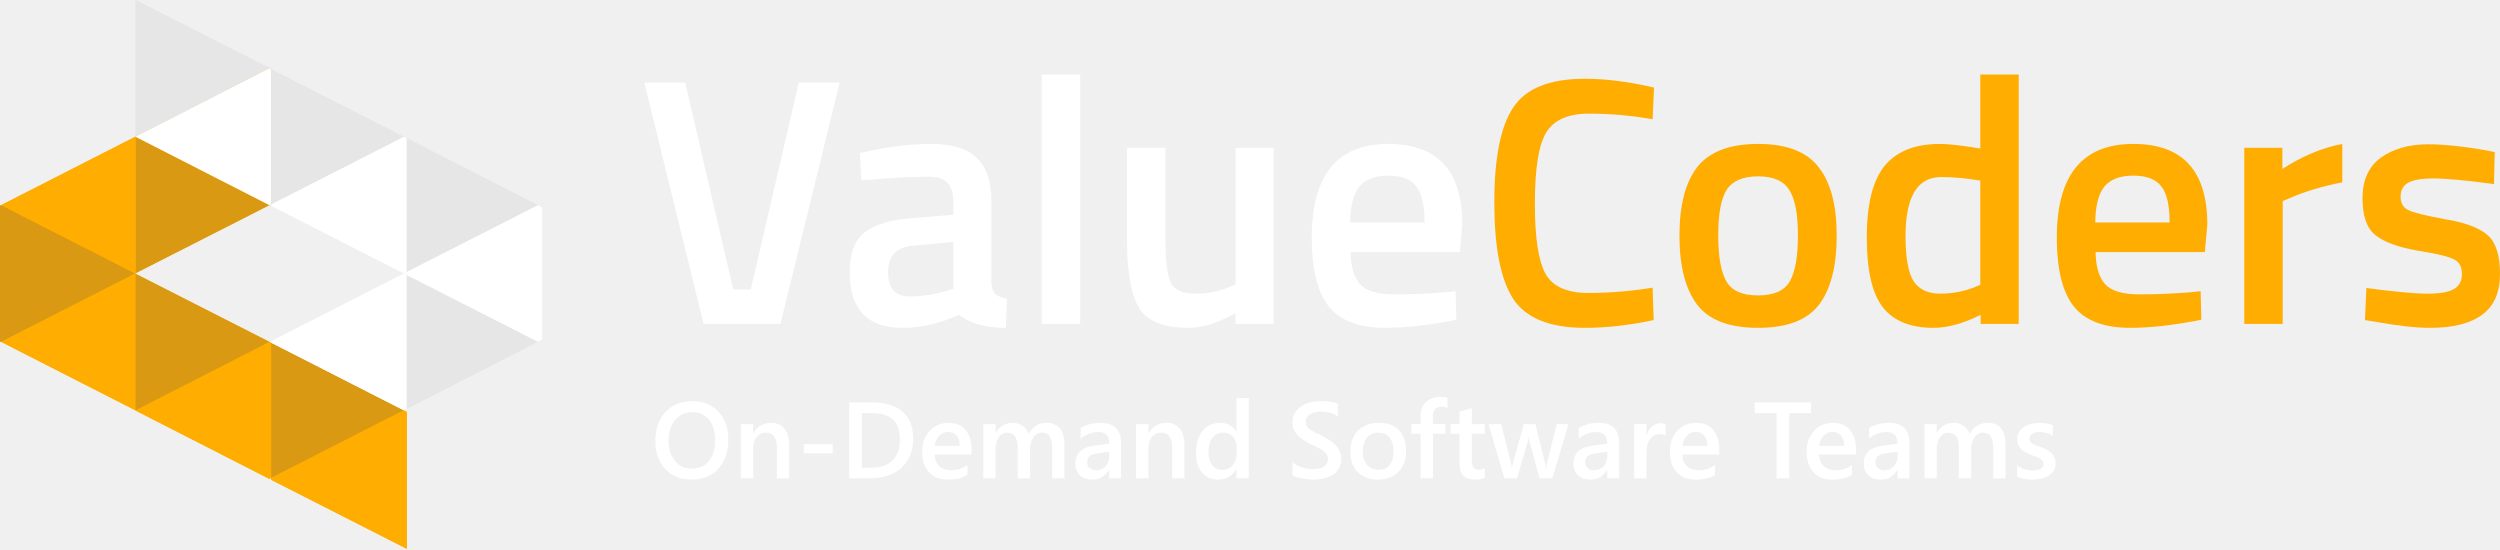
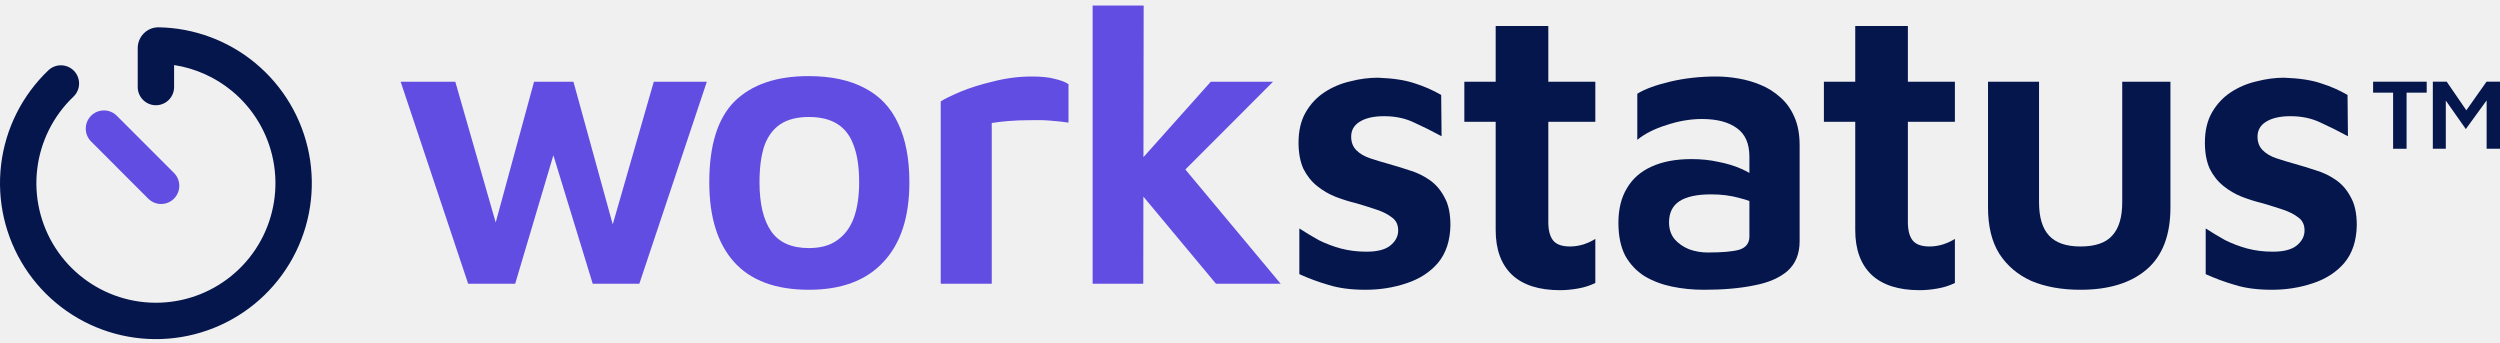
- <svg xmlns="http://www.w3.org/2000/svg" width="400" height="88" viewBox="0 0 400 88" fill="none">
-   <path d="M64.567 65.638L43.391 76.435V54.842L64.567 65.638Z" fill="white" />
-   <path d="M21.695 43.712L43.108 32.819L21.695 21.88H21.648L0.189 32.819L0 32.915V54.603L0.142 54.699H0.189L21.648 65.639H21.695V65.686L43.108 76.626L43.391 76.435V76.77L65.086 87.805V65.925L64.567 65.639L43.391 54.842L43.108 54.699L21.695 43.807L21.648 43.759L21.695 43.712Z" fill="#FFAD00" />
-   <path d="M43.391 11.083V32.676L43.108 32.819L21.695 21.88V21.832L43.108 10.892L43.391 11.083Z" fill="#FFAD00" />
-   <path d="M43.108 10.892L21.695 0V21.88L43.108 32.819L43.391 32.676V32.963L64.567 43.759L43.391 54.556V54.842L64.567 65.639L65.086 65.4L86.027 54.699L86.781 54.317V33.202L86.027 32.819L65.086 22.119L64.567 21.88L43.391 11.083L43.108 10.892Z" fill="#E6E6E6" />
-   <path d="M86.781 54.317V33.202L86.027 32.819L65.112 43.459V43.456L64.563 43.762L65.112 44.06V44.059L86.027 54.699L86.781 54.317Z" fill="white" />
-   <path d="M65.086 22.118V43.472L64.567 43.759L43.391 32.963V32.676L64.567 21.88L65.086 22.118Z" fill="white" />
-   <path d="M43.108 32.819L21.695 43.711V21.88L43.108 32.819Z" fill="#D99913" />
-   <path d="M21.648 43.759L0.189 54.699H0.141L0 54.603V32.915L0.189 32.819L21.648 43.759Z" fill="#D99913" />
-   <path d="M21.695 43.807V65.639H21.648L0.189 54.699L21.648 43.759L21.695 43.807Z" fill="#FFAD00" />
-   <path d="M43.391 54.842V76.435L43.108 76.626L21.695 65.686V65.639L43.108 54.699L43.391 54.842Z" fill="#FFAD00" />
-   <path d="M65.086 65.925V87.805L43.391 76.769V76.435L64.567 65.639L65.086 65.925Z" fill="#FFAD00" />
-   <path d="M43.108 54.699L21.695 65.639V43.807L43.108 54.699Z" fill="#D99913" />
-   <path d="M64.567 65.639L43.391 76.435V54.842L64.567 65.639Z" fill="#D99913" />
-   <path d="M65.086 44.046V65.4L64.567 65.639L43.391 54.842V54.556L64.567 43.759L65.086 44.046Z" fill="white" />
-   <path d="M86.027 54.699L65.086 65.4V44.046L86.027 54.699Z" fill="#E6E6E6" />
-   <path d="M21.695 21.88V43.711L21.648 43.759L0.189 32.819L21.648 21.88H21.695Z" fill="#FFAD00" />
-   <path d="M43.391 11.083V32.676L43.108 32.819L21.695 21.88V21.832L43.108 10.892L43.391 11.083Z" fill="#FFAD00" />
-   <path d="M43.391 11.083V32.676L43.108 32.819L21.695 21.88V21.832L43.108 10.892L43.391 11.083Z" fill="white" />
-   <path d="M86.027 32.819L65.086 43.472V22.118L86.027 32.819Z" fill="#E6E6E6" />
-   <path d="M64.567 21.88L43.391 32.676V11.083L64.567 21.88Z" fill="#E6E6E6" />
-   <path d="M43.108 10.892L21.695 21.832V0L43.108 10.892Z" fill="#E6E6E6" />
-   <path d="M127.803 13.221H134.346L124.87 51.833H112.573L103.096 13.221H109.64L117.311 46.309H120.131L127.803 13.221Z" fill="white" />
-   <path d="M158.622 32.33V45.182C158.66 46.008 158.866 46.628 159.242 47.042C159.656 47.417 160.277 47.662 161.104 47.775L160.935 52.453C157.701 52.453 155.2 51.758 153.432 50.367C150.424 51.758 147.397 52.453 144.351 52.453C138.748 52.453 135.946 49.466 135.946 43.49C135.946 40.635 136.698 38.568 138.202 37.29C139.744 36.012 142.094 35.242 145.253 34.979L152.53 34.359V32.33C152.53 30.826 152.191 29.774 151.515 29.173C150.875 28.572 149.916 28.271 148.638 28.271C146.231 28.271 143.223 28.421 139.612 28.722L137.807 28.835L137.582 24.494C141.681 23.517 145.441 23.029 148.863 23.029C152.323 23.029 154.805 23.78 156.309 25.284C157.851 26.749 158.622 29.098 158.622 32.33ZM145.987 39.319C143.392 39.545 142.094 40.954 142.094 43.547C142.094 46.14 143.241 47.436 145.535 47.436C147.416 47.436 149.409 47.136 151.515 46.534L152.53 46.196V38.699L145.987 39.319Z" fill="white" />
-   <path d="M166.679 51.833V11.924H172.827V51.833H166.679Z" fill="white" />
-   <path d="M197.699 23.649H203.791V51.833H197.699V50.086C194.954 51.664 192.416 52.453 190.084 52.453C186.211 52.453 183.616 51.42 182.3 49.353C180.984 47.248 180.326 43.584 180.326 38.361V23.649H186.474V38.417C186.474 41.8 186.756 44.073 187.32 45.238C187.884 46.403 189.201 46.985 191.269 46.985C193.3 46.985 195.161 46.61 196.853 45.858L197.699 45.52V23.649Z" fill="white" />
-   <path d="M231.317 46.76L232.896 46.591L233.009 51.157C228.722 52.021 224.924 52.453 221.615 52.453C217.44 52.453 214.432 51.307 212.589 49.015C210.784 46.722 209.882 43.058 209.882 38.023C209.882 28.027 213.962 23.029 222.122 23.029C230.019 23.029 233.968 27.331 233.968 35.937L233.573 40.334H216.087C216.124 42.664 216.632 44.374 217.61 45.463C218.587 46.553 220.411 47.098 223.081 47.098C225.751 47.098 228.496 46.985 231.317 46.76ZM227.932 35.599C227.932 32.818 227.481 30.883 226.578 29.793C225.714 28.666 224.228 28.102 222.122 28.102C220.016 28.102 218.475 28.684 217.497 29.849C216.557 31.014 216.068 32.931 216.03 35.599H227.932Z" fill="white" />
-   <path d="M253.587 52.453C247.946 52.453 244.111 50.894 242.08 47.775C240.087 44.656 239.09 39.526 239.09 32.386C239.09 25.246 240.106 20.173 242.136 17.166C244.167 14.123 247.984 12.601 253.587 12.601C256.934 12.601 260.619 13.07 264.643 14.01L264.418 19.083C261.033 18.482 257.649 18.181 254.264 18.181C250.88 18.181 248.586 19.196 247.382 21.225C246.179 23.217 245.577 26.993 245.577 32.555C245.577 38.079 246.16 41.856 247.326 43.885C248.492 45.877 250.767 46.873 254.151 46.873C257.536 46.873 260.958 46.591 264.418 46.027L264.587 51.213C260.713 52.04 257.047 52.453 253.587 52.453Z" fill="#FFAD00" />
-   <path d="M271.59 26.693C273.546 24.25 276.78 23.029 281.292 23.029C285.805 23.029 289.02 24.25 290.938 26.693C292.894 29.135 293.871 32.799 293.871 37.685C293.871 42.57 292.931 46.253 291.051 48.733C289.171 51.213 285.918 52.453 281.292 52.453C276.667 52.453 273.414 51.213 271.534 48.733C269.653 46.253 268.713 42.57 268.713 37.685C268.713 32.799 269.672 29.135 271.59 26.693ZM276.216 45.013C277.081 46.516 278.773 47.267 281.292 47.267C283.812 47.267 285.504 46.516 286.369 45.013C287.234 43.509 287.666 41.048 287.666 37.628C287.666 34.209 287.196 31.785 286.256 30.357C285.354 28.929 283.699 28.215 281.292 28.215C278.886 28.215 277.212 28.929 276.272 30.357C275.369 31.785 274.918 34.209 274.918 37.628C274.918 41.048 275.351 43.509 276.216 45.013Z" fill="#FFAD00" />
-   <path d="M322.993 11.924V51.833H316.901V50.367C314.156 51.758 311.636 52.453 309.342 52.453C305.657 52.453 302.95 51.344 301.22 49.127C299.527 46.91 298.681 43.19 298.681 37.966C298.681 32.743 299.621 28.947 301.502 26.58C303.42 24.212 306.39 23.029 310.414 23.029C311.768 23.029 313.911 23.273 316.845 23.762V11.924H322.993ZM315.886 45.971L316.845 45.576V28.891C314.588 28.515 312.501 28.327 310.583 28.327C306.785 28.327 304.886 31.484 304.886 37.797C304.886 41.255 305.319 43.66 306.184 45.013C307.086 46.328 308.496 46.985 310.414 46.985C312.332 46.985 314.156 46.647 315.886 45.971Z" fill="#FFAD00" />
-   <path d="M350.522 46.76L352.102 46.591L352.215 51.157C347.928 52.021 344.13 52.453 340.82 52.453C336.646 52.453 333.638 51.307 331.795 49.015C329.99 46.722 329.087 43.058 329.087 38.023C329.087 28.027 333.168 23.029 341.328 23.029C349.225 23.029 353.174 27.331 353.174 35.937L352.779 40.334H335.292C335.33 42.664 335.838 44.374 336.815 45.463C337.793 46.553 339.617 47.098 342.287 47.098C344.957 47.098 347.702 46.985 350.522 46.76ZM347.138 35.599C347.138 32.818 346.687 30.883 345.784 29.793C344.919 28.666 343.434 28.102 341.328 28.102C339.222 28.102 337.68 28.684 336.702 29.849C335.762 31.014 335.273 32.931 335.236 35.599H347.138Z" fill="#FFAD00" />
-   <path d="M359.086 51.833V23.649H365.178V27.031C368.374 24.964 371.571 23.63 374.767 23.029V29.173C371.533 29.812 368.769 30.639 366.475 31.653L365.234 32.16V51.833H359.086Z" fill="#FFAD00" />
-   <path d="M399.041 29.455C394.604 28.854 391.388 28.553 389.395 28.553C387.402 28.553 386.011 28.797 385.221 29.286C384.469 29.737 384.093 30.469 384.093 31.484C384.093 32.499 384.507 33.213 385.334 33.626C386.199 34.039 388.192 34.528 391.313 35.092C394.472 35.618 396.71 36.463 398.026 37.628C399.342 38.793 400 40.86 400 43.829C400 46.797 399.041 48.977 397.123 50.367C395.243 51.758 392.479 52.453 388.831 52.453C386.537 52.453 383.642 52.134 380.144 51.495L378.396 51.213L378.621 46.084C383.134 46.685 386.387 46.985 388.38 46.985C390.373 46.985 391.783 46.741 392.611 46.253C393.476 45.764 393.908 44.956 393.908 43.829C393.908 42.701 393.494 41.931 392.667 41.518C391.877 41.067 389.941 40.597 386.857 40.108C383.811 39.582 381.573 38.774 380.144 37.685C378.715 36.595 378.001 34.603 378.001 31.709C378.001 28.816 378.979 26.655 380.934 25.227C382.927 23.799 385.466 23.085 388.549 23.085C390.956 23.085 393.908 23.386 397.405 23.987L399.154 24.325L399.041 29.455Z" fill="#FFAD00" />
-   <path d="M110.646 76.736C108.895 76.736 107.491 76.169 106.434 75.034C105.383 73.899 104.858 72.423 104.858 70.605C104.858 68.651 105.395 67.093 106.468 65.93C107.542 64.767 108.999 64.185 110.841 64.185C112.547 64.185 113.92 64.75 114.96 65.879C116.005 67.008 116.528 68.485 116.528 70.308C116.528 72.29 115.994 73.857 114.926 75.008C113.858 76.16 112.432 76.736 110.646 76.736ZM110.739 65.955C109.626 65.955 108.72 66.37 108.019 67.2C107.324 68.03 106.977 69.123 106.977 70.478C106.977 71.827 107.316 72.914 107.994 73.738C108.672 74.562 109.559 74.975 110.655 74.975C111.818 74.975 112.737 74.582 113.409 73.797C114.081 73.013 114.417 71.915 114.417 70.503C114.417 69.052 114.09 67.931 113.434 67.141C112.785 66.35 111.886 65.955 110.739 65.955Z" fill="white" />
-   <path d="M126.265 76.533H124.299V71.646C124.299 70.026 123.726 69.216 122.579 69.216C121.98 69.216 121.485 69.442 121.096 69.893C120.706 70.339 120.511 70.904 120.511 71.587V76.533H118.536V67.861H120.511V69.3H120.545C121.194 68.205 122.132 67.657 123.358 67.657C124.302 67.657 125.022 67.965 125.519 68.581C126.017 69.19 126.265 70.074 126.265 71.231V76.533Z" fill="white" />
-   <path d="M133.24 72.519H128.613V71.07H133.24V72.519Z" fill="white" />
-   <path d="M135.875 76.533V64.389H139.384C143.864 64.389 146.104 66.362 146.104 70.308C146.104 72.183 145.483 73.69 144.24 74.831C142.997 75.966 141.33 76.533 139.24 76.533H135.875ZM137.884 66.099V74.831H139.494C140.912 74.831 142.014 74.441 142.799 73.662C143.59 72.883 143.986 71.782 143.986 70.359C143.986 67.519 142.514 66.099 139.57 66.099H137.884Z" fill="white" />
-   <path d="M155.461 72.73H149.545C149.568 73.532 149.814 74.15 150.283 74.585C150.757 75.02 151.407 75.237 152.232 75.237C153.158 75.237 154.009 74.96 154.783 74.407V75.991C153.992 76.488 152.946 76.736 151.647 76.736C150.37 76.736 149.367 76.344 148.638 75.559C147.915 74.769 147.554 73.659 147.554 72.231C147.554 70.881 147.952 69.783 148.749 68.936C149.551 68.084 150.545 67.657 151.732 67.657C152.918 67.657 153.836 68.039 154.486 68.801C155.136 69.563 155.461 70.622 155.461 71.977V72.73ZM153.562 71.341C153.557 70.636 153.39 70.088 153.062 69.698C152.735 69.303 152.283 69.106 151.706 69.106C151.141 69.106 150.661 69.312 150.266 69.724C149.876 70.136 149.636 70.675 149.545 71.341H153.562Z" fill="white" />
-   <path d="M170.308 76.533H168.342V71.807C168.342 70.898 168.212 70.24 167.952 69.834C167.698 69.427 167.266 69.224 166.656 69.224C166.142 69.224 165.704 69.481 165.342 69.995C164.986 70.509 164.808 71.124 164.808 71.841V76.533H162.834V71.646C162.834 70.032 162.263 69.224 161.122 69.224C160.591 69.224 160.153 69.467 159.808 69.953C159.469 70.438 159.3 71.068 159.3 71.841V76.533H157.334V67.861H159.3V69.233H159.334C159.961 68.183 160.873 67.657 162.071 67.657C162.67 67.657 163.192 67.824 163.639 68.157C164.091 68.485 164.399 68.917 164.562 69.453C165.207 68.256 166.167 67.657 167.444 67.657C169.354 67.657 170.308 68.835 170.308 71.189V76.533Z" fill="white" />
-   <path d="M179.368 76.533H177.461V75.178H177.427C176.828 76.217 175.95 76.736 174.791 76.736C173.938 76.736 173.269 76.505 172.783 76.042C172.303 75.579 172.063 74.966 172.063 74.204C172.063 72.567 173.006 71.612 174.893 71.341L177.469 70.977C177.469 69.741 176.882 69.123 175.707 69.123C174.673 69.123 173.741 69.478 172.91 70.19V68.471C173.825 67.928 174.882 67.657 176.08 67.657C178.272 67.657 179.368 68.736 179.368 70.893V76.533ZM177.469 72.273L175.647 72.527C175.082 72.6 174.656 72.739 174.368 72.942C174.085 73.14 173.944 73.49 173.944 73.992C173.944 74.359 174.074 74.661 174.334 74.898C174.599 75.13 174.952 75.246 175.393 75.246C175.992 75.246 176.486 75.037 176.876 74.619C177.272 74.195 177.469 73.665 177.469 73.027V72.273Z" fill="white" />
-   <path d="M189.504 76.533H187.537V71.646C187.537 70.026 186.964 69.216 185.817 69.216C185.218 69.216 184.724 69.442 184.334 69.893C183.944 70.339 183.749 70.904 183.749 71.587V76.533H181.775V67.861H183.749V69.3H183.783C184.433 68.205 185.371 67.657 186.597 67.657C187.54 67.657 188.261 67.965 188.758 68.581C189.255 69.19 189.504 70.074 189.504 71.231V76.533Z" fill="white" />
-   <path d="M199.8 76.533H197.834V75.059H197.8C197.168 76.177 196.193 76.736 194.877 76.736C193.809 76.736 192.953 76.349 192.309 75.576C191.67 74.797 191.351 73.738 191.351 72.4C191.351 70.966 191.704 69.817 192.41 68.953C193.122 68.089 194.069 67.657 195.249 67.657C196.419 67.657 197.269 68.126 197.8 69.063H197.834V63.694H199.8V76.533ZM197.86 72.569V71.435C197.86 70.819 197.659 70.297 197.258 69.868C196.857 69.439 196.346 69.224 195.724 69.224C194.99 69.224 194.41 69.498 193.987 70.046C193.569 70.593 193.36 71.353 193.36 72.324C193.36 73.205 193.56 73.902 193.961 74.416C194.368 74.924 194.913 75.178 195.597 75.178C196.269 75.178 196.814 74.932 197.233 74.441C197.651 73.944 197.86 73.32 197.86 72.569Z" fill="white" />
-   <path d="M206.809 76.05V73.975C206.995 74.145 207.216 74.297 207.47 74.433C207.73 74.568 208.004 74.684 208.292 74.78C208.58 74.87 208.868 74.941 209.157 74.992C209.445 75.042 209.71 75.068 209.953 75.068C210.801 75.068 211.431 74.927 211.843 74.644C212.261 74.362 212.47 73.953 212.47 73.416C212.47 73.128 212.4 72.88 212.258 72.671C212.123 72.457 211.931 72.262 211.682 72.087C211.433 71.912 211.14 71.745 210.801 71.587C210.467 71.423 210.109 71.254 209.724 71.079C209.312 70.859 208.928 70.636 208.572 70.41C208.216 70.184 207.905 69.936 207.64 69.665C207.38 69.388 207.173 69.078 207.021 68.733C206.874 68.389 206.801 67.985 206.801 67.522C206.801 66.952 206.928 66.458 207.182 66.04C207.442 65.617 207.781 65.269 208.199 64.998C208.623 64.722 209.103 64.518 209.64 64.389C210.176 64.253 210.724 64.185 211.284 64.185C212.555 64.185 213.481 64.329 214.063 64.617V66.607C213.374 66.111 212.487 65.862 211.402 65.862C211.103 65.862 210.803 65.89 210.504 65.947C210.21 66.003 209.945 66.096 209.707 66.226C209.476 66.356 209.286 66.523 209.14 66.726C208.993 66.929 208.919 67.175 208.919 67.463C208.919 67.734 208.976 67.968 209.089 68.166C209.202 68.363 209.366 68.544 209.58 68.708C209.801 68.871 210.066 69.032 210.377 69.19C210.693 69.343 211.058 69.509 211.47 69.69C211.894 69.91 212.292 70.142 212.665 70.385C213.044 70.627 213.374 70.895 213.657 71.189C213.945 71.483 214.171 71.81 214.335 72.171C214.504 72.527 214.589 72.934 214.589 73.391C214.589 74.006 214.465 74.526 214.216 74.949C213.967 75.373 213.631 75.717 213.207 75.982C212.789 76.248 212.306 76.44 211.758 76.558C211.21 76.677 210.631 76.736 210.021 76.736C209.818 76.736 209.566 76.719 209.267 76.685C208.973 76.657 208.671 76.612 208.36 76.55C208.049 76.493 207.755 76.423 207.479 76.338C207.202 76.253 206.979 76.157 206.809 76.05Z" fill="white" />
-   <path d="M220.453 76.736C219.114 76.736 218.044 76.332 217.241 75.525C216.445 74.712 216.047 73.636 216.047 72.298C216.047 70.842 216.462 69.704 217.292 68.885C218.128 68.067 219.253 67.657 220.665 67.657C222.021 67.657 223.078 68.056 223.835 68.852C224.592 69.648 224.97 70.751 224.97 72.163C224.97 73.546 224.561 74.656 223.742 75.491C222.928 76.321 221.832 76.736 220.453 76.736ZM220.547 69.224C219.778 69.224 219.171 69.492 218.725 70.029C218.278 70.565 218.055 71.305 218.055 72.248C218.055 73.157 218.281 73.874 218.733 74.399C219.185 74.918 219.79 75.178 220.547 75.178C221.321 75.178 221.914 74.921 222.326 74.407C222.744 73.893 222.953 73.162 222.953 72.214C222.953 71.26 222.744 70.523 222.326 70.003C221.914 69.484 221.321 69.224 220.547 69.224Z" fill="white" />
-   <path d="M231.598 65.295C231.332 65.142 231.03 65.066 230.691 65.066C229.736 65.066 229.259 65.605 229.259 66.684V67.861H231.276V69.402H229.267V76.533H227.301V69.402H225.818V67.861H227.301V66.455C227.301 65.54 227.6 64.82 228.199 64.295C228.798 63.765 229.547 63.499 230.445 63.499C230.931 63.499 231.315 63.553 231.598 63.66V65.295Z" fill="white" />
-   <path d="M237.572 76.44C237.188 76.632 236.682 76.728 236.055 76.728C234.372 76.728 233.53 75.92 233.53 74.306V69.402H232.081V67.861H233.53V65.854L235.496 65.295V67.861H237.572V69.402H235.496V73.738C235.496 74.252 235.589 74.619 235.776 74.839C235.962 75.059 236.273 75.169 236.708 75.169C237.041 75.169 237.329 75.073 237.572 74.881V76.44Z" fill="white" />
-   <path d="M250.937 67.861L248.378 76.533H246.318L244.742 70.656C244.68 70.43 244.64 70.176 244.623 69.893H244.589C244.578 70.085 244.527 70.334 244.437 70.639L242.725 76.533H240.708L238.157 67.861H240.191L241.767 74.111C241.818 74.297 241.852 74.546 241.869 74.856H241.928C241.945 74.619 241.991 74.365 242.064 74.094L243.818 67.861H245.666L247.225 74.136C247.276 74.334 247.313 74.582 247.335 74.881H247.395C247.406 74.672 247.448 74.424 247.522 74.136L249.064 67.861H250.937Z" fill="white" />
-   <path d="M259.064 76.533H257.157V75.178H257.124C256.525 76.217 255.646 76.736 254.488 76.736C253.635 76.736 252.965 76.505 252.479 76.042C251.999 75.579 251.759 74.966 251.759 74.204C251.759 72.567 252.703 71.612 254.59 71.341L257.166 70.977C257.166 69.741 256.578 69.123 255.403 69.123C254.369 69.123 253.437 69.478 252.607 70.19V68.471C253.522 67.928 254.578 67.657 255.776 67.657C257.968 67.657 259.064 68.736 259.064 70.893V76.533ZM257.166 72.273L255.344 72.527C254.779 72.6 254.352 72.739 254.064 72.942C253.782 73.14 253.64 73.49 253.64 73.992C253.64 74.359 253.77 74.661 254.03 74.898C254.296 75.13 254.649 75.246 255.09 75.246C255.689 75.246 256.183 75.037 256.573 74.619C256.968 74.195 257.166 73.665 257.166 73.027V72.273Z" fill="white" />
-   <path d="M266.505 69.732C266.268 69.546 265.926 69.453 265.48 69.453C264.898 69.453 264.412 69.716 264.022 70.24C263.632 70.766 263.437 71.48 263.437 72.383V76.533H261.471V67.861H263.437V69.648H263.471C263.663 69.038 263.957 68.564 264.353 68.225C264.754 67.88 265.2 67.708 265.692 67.708C266.047 67.708 266.319 67.762 266.505 67.869V69.732Z" fill="white" />
-   <path d="M275.09 72.73H269.175C269.197 73.532 269.443 74.15 269.912 74.585C270.387 75.02 271.036 75.237 271.861 75.237C272.788 75.237 273.638 74.96 274.412 74.407V75.991C273.621 76.488 272.576 76.736 271.276 76.736C270 76.736 268.997 76.344 268.268 75.559C267.545 74.769 267.183 73.659 267.183 72.231C267.183 70.881 267.581 69.783 268.378 68.936C269.18 68.084 270.175 67.657 271.361 67.657C272.548 67.657 273.466 68.039 274.115 68.801C274.765 69.563 275.09 70.622 275.09 71.977V72.73ZM273.192 71.341C273.186 70.636 273.019 70.088 272.692 69.698C272.364 69.303 271.912 69.106 271.336 69.106C270.771 69.106 270.29 69.312 269.895 69.724C269.505 70.136 269.265 70.675 269.175 71.341H273.192Z" fill="white" />
-   <path d="M289.76 66.099H286.268V76.533H284.251V66.099H280.768V64.389H289.76V66.099Z" fill="white" />
-   <path d="M296.972 72.73H291.056C291.079 73.532 291.325 74.15 291.794 74.585C292.268 75.02 292.918 75.237 293.743 75.237C294.669 75.237 295.52 74.96 296.294 74.407V75.991C295.503 76.488 294.458 76.736 293.158 76.736C291.881 76.736 290.878 76.344 290.15 75.559C289.426 74.769 289.065 73.659 289.065 72.231C289.065 70.881 289.463 69.783 290.26 68.936C291.062 68.084 292.056 67.657 293.243 67.657C294.429 67.657 295.347 68.039 295.997 68.801C296.647 69.563 296.972 70.622 296.972 71.977V72.73ZM295.073 71.341C295.068 70.636 294.901 70.088 294.573 69.698C294.246 69.303 293.794 69.106 293.217 69.106C292.653 69.106 292.172 69.312 291.777 69.724C291.387 70.136 291.147 70.675 291.056 71.341H295.073Z" fill="white" />
-   <path d="M305.506 76.533H303.599V75.178H303.565C302.966 76.217 302.088 76.736 300.929 76.736C300.076 76.736 299.407 76.505 298.921 76.042C298.441 75.579 298.201 74.966 298.201 74.204C298.201 72.567 299.144 71.612 301.031 71.341L303.608 70.977C303.608 69.741 303.02 69.123 301.845 69.123C300.811 69.123 299.879 69.478 299.048 70.19V68.471C299.963 67.928 301.02 67.657 302.218 67.657C304.41 67.657 305.506 68.736 305.506 70.893V76.533ZM303.608 72.273L301.785 72.527C301.22 72.6 300.794 72.739 300.506 72.942C300.223 73.14 300.082 73.49 300.082 73.992C300.082 74.359 300.212 74.661 300.472 74.898C300.737 75.13 301.091 75.246 301.531 75.246C302.13 75.246 302.624 75.037 303.014 74.619C303.41 74.195 303.608 73.665 303.608 73.027V72.273Z" fill="white" />
-   <path d="M320.888 76.533H318.921V71.807C318.921 70.898 318.791 70.24 318.532 69.834C318.277 69.427 317.845 69.224 317.235 69.224C316.721 69.224 316.283 69.481 315.921 69.995C315.565 70.509 315.387 71.124 315.387 71.841V76.533H313.413V71.646C313.413 70.032 312.842 69.224 311.701 69.224C311.17 69.224 310.732 69.467 310.387 69.953C310.048 70.438 309.879 71.068 309.879 71.841V76.533H307.913V67.861H309.879V69.233H309.913C310.54 68.183 311.452 67.657 312.65 67.657C313.249 67.657 313.772 67.824 314.218 68.157C314.67 68.485 314.978 68.917 315.142 69.453C315.786 68.256 316.746 67.657 318.023 67.657C319.933 67.657 320.888 68.835 320.888 71.189V76.533Z" fill="white" />
-   <path d="M322.743 76.262V74.441C323.478 75 324.289 75.279 325.176 75.279C326.362 75.279 326.955 74.929 326.955 74.229C326.955 74.032 326.905 73.865 326.803 73.73C326.701 73.588 326.563 73.464 326.388 73.357C326.218 73.25 326.015 73.154 325.777 73.069C325.546 72.984 325.286 72.888 324.998 72.781C324.642 72.64 324.32 72.49 324.032 72.332C323.749 72.174 323.512 71.996 323.32 71.799C323.133 71.596 322.992 71.367 322.896 71.113C322.8 70.859 322.752 70.562 322.752 70.224C322.752 69.806 322.851 69.439 323.049 69.123C323.246 68.801 323.512 68.533 323.845 68.318C324.179 68.098 324.557 67.934 324.981 67.827C325.405 67.714 325.842 67.657 326.294 67.657C327.097 67.657 327.814 67.779 328.447 68.022V69.741C327.837 69.323 327.136 69.114 326.345 69.114C326.097 69.114 325.871 69.14 325.667 69.19C325.47 69.241 325.3 69.312 325.159 69.402C325.018 69.492 324.907 69.603 324.828 69.732C324.749 69.857 324.71 69.995 324.71 70.147C324.71 70.334 324.749 70.492 324.828 70.622C324.907 70.751 325.023 70.867 325.176 70.969C325.334 71.065 325.52 71.155 325.735 71.24C325.955 71.319 326.207 71.406 326.489 71.502C326.862 71.655 327.196 71.81 327.489 71.968C327.789 72.126 328.043 72.307 328.252 72.51C328.461 72.708 328.622 72.939 328.735 73.205C328.848 73.464 328.905 73.775 328.905 74.136C328.905 74.577 328.803 74.96 328.6 75.288C328.396 75.615 328.125 75.886 327.786 76.101C327.447 76.316 327.054 76.474 326.608 76.575C326.167 76.683 325.701 76.736 325.21 76.736C324.26 76.736 323.438 76.578 322.743 76.262Z" fill="white" />
+ <svg xmlns="http://www.w3.org/2000/svg" width="350" height="48" viewBox="0 0 350 48" fill="none">
+   <path d="M191.189 40.568C189.164 40.568 187.439 40.344 186.014 39.895C184.589 39.483 183.22 38.978 181.907 38.379V31.981C182.77 32.542 183.67 33.085 184.607 33.609C185.583 34.095 186.614 34.488 187.701 34.788C188.827 35.087 190.027 35.236 191.302 35.236C192.802 35.236 193.908 34.956 194.621 34.395C195.371 33.796 195.746 33.085 195.746 32.262C195.746 31.476 195.465 30.878 194.902 30.466C194.339 30.017 193.608 29.643 192.708 29.343C191.808 29.044 190.852 28.745 189.839 28.445C188.902 28.221 187.945 27.922 186.97 27.547C186.033 27.173 185.17 26.668 184.382 26.032C183.595 25.396 182.957 24.592 182.47 23.619C182.02 22.609 181.795 21.393 181.795 19.971C181.795 18.287 182.132 16.865 182.807 15.705C183.482 14.546 184.364 13.61 185.451 12.899C186.539 12.188 187.739 11.683 189.052 11.384C190.364 11.047 191.639 10.879 192.877 10.879C195.015 10.954 196.74 11.216 198.052 11.665C199.365 12.076 200.602 12.619 201.765 13.292L201.821 19.073C200.509 18.362 199.234 17.726 197.996 17.165C196.758 16.566 195.352 16.267 193.777 16.267C192.314 16.267 191.17 16.529 190.345 17.052C189.558 17.539 189.164 18.231 189.164 19.129C189.164 19.915 189.408 20.551 189.895 21.037C190.383 21.523 191.02 21.898 191.808 22.16C192.596 22.422 193.458 22.683 194.396 22.945C195.333 23.207 196.308 23.507 197.321 23.843C198.333 24.143 199.271 24.592 200.134 25.19C200.996 25.789 201.69 26.593 202.215 27.604C202.778 28.576 203.059 29.886 203.059 31.532C203.021 33.702 202.44 35.461 201.315 36.808C200.19 38.117 198.709 39.072 196.871 39.67C195.071 40.269 193.177 40.568 191.189 40.568Z" fill="#05164D" />
+   <path d="M218.396 40.624C215.47 40.624 213.239 39.913 211.701 38.492C210.164 37.032 209.395 34.937 209.395 32.206V17.052H205.007V11.44H209.395V3.639H216.764V11.44H223.346V17.052H216.764V31.083C216.764 32.243 216.989 33.104 217.439 33.665C217.889 34.226 218.677 34.507 219.802 34.507C220.402 34.507 221.021 34.413 221.658 34.226C222.333 34.002 222.896 33.74 223.346 33.441V39.614C222.596 39.988 221.771 40.25 220.871 40.4C220.008 40.55 219.183 40.624 218.396 40.624Z" fill="#05164D" />
+   <path d="M238.559 40.568C236.984 40.568 235.484 40.419 234.059 40.119C232.634 39.82 231.359 39.334 230.234 38.66C229.108 37.949 228.208 36.995 227.533 35.798C226.896 34.563 226.577 33.029 226.577 31.195C226.577 29.287 226.971 27.678 227.758 26.369C228.546 25.022 229.69 24.012 231.19 23.338C232.727 22.627 234.603 22.272 236.815 22.272C238.165 22.272 239.422 22.403 240.584 22.665C241.747 22.889 242.797 23.207 243.735 23.619C244.672 24.03 245.441 24.479 246.041 24.966L246.547 28.951C245.76 28.427 244.747 28.015 243.509 27.716C242.309 27.379 240.997 27.211 239.572 27.211C237.584 27.211 236.103 27.529 235.128 28.165C234.153 28.801 233.665 29.792 233.665 31.139C233.665 32.075 233.928 32.861 234.453 33.497C234.978 34.095 235.653 34.563 236.478 34.9C237.303 35.199 238.165 35.349 239.065 35.349C241.128 35.349 242.609 35.218 243.509 34.956C244.447 34.657 244.916 34.039 244.916 33.104V21.935C244.916 20.102 244.335 18.773 243.172 17.95C242.009 17.09 240.378 16.66 238.278 16.66C236.665 16.66 235.015 16.94 233.327 17.501C231.64 18.025 230.271 18.717 229.221 19.578V13.124C230.234 12.488 231.752 11.926 233.778 11.44C235.803 10.954 237.978 10.71 240.303 10.71C241.278 10.71 242.309 10.804 243.397 10.991C244.485 11.178 245.516 11.477 246.491 11.889C247.504 12.301 248.422 12.88 249.247 13.629C250.072 14.34 250.729 15.256 251.216 16.379C251.704 17.464 251.948 18.792 251.948 20.364V33.777C251.948 35.536 251.385 36.92 250.26 37.93C249.135 38.903 247.579 39.577 245.591 39.951C243.603 40.362 241.259 40.568 238.559 40.568Z" fill="#05164D" />
+   <path d="M268.734 40.624C265.809 40.624 263.578 39.913 262.04 38.492C260.502 37.032 259.734 34.937 259.734 32.206V17.052H255.346V11.44H259.734V3.639H267.103V11.44H273.685V17.052H267.103V31.083C267.103 32.243 267.328 33.104 267.778 33.665C268.228 34.226 269.015 34.507 270.141 34.507C270.741 34.507 271.359 34.413 271.997 34.226C272.672 34.002 273.234 33.74 273.685 33.441V39.614C272.934 39.988 272.109 40.25 271.209 40.4C270.347 40.55 269.522 40.624 268.734 40.624Z" fill="#05164D" />
+   <path d="M291.26 40.568C288.635 40.568 286.348 40.157 284.397 39.334C282.485 38.473 280.985 37.201 279.897 35.517C278.847 33.833 278.322 31.682 278.322 29.063V11.44H285.466V28.333C285.466 30.428 285.935 31.981 286.873 32.992C287.81 34.002 289.273 34.507 291.26 34.507C293.323 34.507 294.804 34.002 295.704 32.992C296.642 31.981 297.111 30.428 297.111 28.333V11.44H303.861V29.063C303.861 32.954 302.736 35.854 300.486 37.762C298.273 39.633 295.198 40.568 291.26 40.568Z" fill="#05164D" />
+   <path d="M318.08 40.568C316.054 40.568 314.329 40.344 312.904 39.895C311.479 39.483 310.11 38.978 308.798 38.379V31.981C309.66 32.542 310.56 33.085 311.498 33.609C312.473 34.095 313.504 34.488 314.592 34.788C315.717 35.087 316.917 35.236 318.192 35.236C319.692 35.236 320.798 34.956 321.511 34.395C322.261 33.796 322.636 33.085 322.636 32.262C322.636 31.476 322.355 30.878 321.792 30.466C321.23 30.017 320.498 29.643 319.598 29.343C318.698 29.044 317.742 28.745 316.729 28.445C315.792 28.221 314.836 27.922 313.86 27.547C312.923 27.173 312.06 26.668 311.273 26.032C310.485 25.396 309.848 24.592 309.36 23.619C308.91 22.609 308.685 21.393 308.685 19.971C308.685 18.287 309.023 16.865 309.698 15.705C310.373 14.546 311.254 13.61 312.342 12.899C313.429 12.188 314.629 11.683 315.942 11.384C317.254 11.047 318.53 10.879 319.767 10.879C321.905 10.954 323.63 11.216 324.943 11.665C326.255 12.076 327.493 12.619 328.655 13.292L328.712 19.073C327.399 18.362 326.124 17.726 324.886 17.165C323.649 16.566 322.242 16.267 320.667 16.267C319.205 16.267 318.061 16.529 317.236 17.052C316.448 17.539 316.054 18.231 316.054 19.129C316.054 19.915 316.298 20.551 316.786 21.037C317.273 21.523 317.911 21.898 318.698 22.16C319.486 22.422 320.348 22.683 321.286 22.945C322.224 23.207 323.199 23.507 324.211 23.843C325.224 24.143 326.161 24.592 327.024 25.19C327.887 25.789 328.58 26.593 329.105 27.604C329.668 28.576 329.949 29.886 329.949 31.532C329.912 33.702 329.33 35.461 328.205 36.808C327.08 38.117 325.599 39.072 323.761 39.67C321.961 40.269 320.067 40.568 318.08 40.568Z" fill="#05164D" />
+   <path d="M65.542 39.727L56.091 11.44H63.742L70.492 34.956L68.298 35.18L74.768 11.44H80.281L86.637 34.507H84.893L91.531 11.44H98.957L89.506 39.727H82.981L76.793 19.522L78.03 19.859L72.124 39.727H65.542Z" fill="#624DE3" />
+   <path d="M113.25 40.568C108.6 40.568 105.112 39.278 102.787 36.696C100.462 34.114 99.299 30.391 99.299 25.527C99.299 20.326 100.481 16.547 102.843 14.19C105.243 11.833 108.694 10.654 113.194 10.654C116.344 10.654 118.969 11.216 121.07 12.338C123.17 13.423 124.726 15.069 125.739 17.277C126.789 19.485 127.314 22.235 127.314 25.527C127.314 30.391 126.095 34.114 123.657 36.696C121.257 39.278 117.788 40.568 113.25 40.568ZM113.25 34.731C114.9 34.731 116.232 34.357 117.244 33.609C118.294 32.861 119.063 31.813 119.551 30.466C120.038 29.082 120.282 27.435 120.282 25.527C120.282 23.395 120.02 21.655 119.495 20.308C119.007 18.961 118.238 17.969 117.188 17.333C116.176 16.697 114.863 16.379 113.25 16.379C111.6 16.379 110.269 16.716 109.256 17.389C108.244 18.063 107.494 19.073 107.006 20.42C106.556 21.767 106.331 23.469 106.331 25.527C106.331 28.52 106.875 30.803 107.962 32.374C109.05 33.946 110.813 34.731 113.25 34.731Z" fill="#624DE3" />
+   <path d="M131.701 39.727V14.19C132.226 13.853 133.145 13.404 134.457 12.843C135.807 12.282 137.364 11.796 139.126 11.384C140.889 10.935 142.67 10.71 144.47 10.71C145.821 10.71 146.889 10.823 147.677 11.047C148.502 11.234 149.14 11.477 149.59 11.777V17.165C148.84 17.052 147.977 16.959 147.002 16.884C146.064 16.809 145.089 16.791 144.077 16.828C143.102 16.828 142.145 16.865 141.208 16.94C140.308 17.015 139.52 17.109 138.845 17.221V39.727H131.701Z" fill="#624DE3" />
+   <path d="M158.539 23.731L169.508 11.44H178.228L162.195 27.491L158.539 23.731ZM160.058 39.727H152.97V0.777H160.114L160.058 39.727ZM163.658 20.981L179.297 39.727H170.24L158.595 25.752L163.658 20.981Z" fill="#624DE3" />
+   <path d="M335.035 20.827V12.971H332.234V11.437H339.737V12.971H336.921V20.827H335.035Z" fill="#05164D" />
+   <path d="M340.596 20.827V11.437H342.538L345.784 16.167L344.716 16.252L348.114 11.437H350V20.827H348.128V12.957L348.558 13.464L345.215 18.068L341.969 13.45L342.413 13.056V20.827H340.596Z" fill="#05164D" />
+   <path fill-rule="evenodd" clip-rule="evenodd" d="M5.212 23.657C4.749 27.518 5.646 31.421 7.748 34.693C9.849 37.965 13.025 40.403 16.729 41.588C20.433 42.773 24.434 42.631 28.045 41.186C31.655 39.741 34.65 37.083 36.514 33.67C38.378 30.257 38.995 26.301 38.26 22.482C37.524 18.663 35.481 15.22 32.482 12.743C30.145 10.813 27.34 9.564 24.374 9.107L24.374 12.187C24.374 13.593 23.234 14.733 21.827 14.733C20.421 14.733 19.281 13.593 19.281 12.187L19.281 6.729C19.281 5.134 20.582 3.792 22.239 3.823C27.165 3.916 31.92 5.673 35.725 8.816C39.637 12.046 42.301 16.537 43.261 21.518C44.22 26.5 43.415 31.66 40.984 36.112C38.552 40.564 34.646 44.03 29.937 45.914C25.228 47.799 20.009 47.985 15.178 46.439C10.346 44.894 6.204 41.714 3.463 37.446C0.721 33.178 -0.448 28.088 0.155 23.051C0.758 18.014 3.097 13.345 6.769 9.845C7.787 8.875 9.399 8.914 10.37 9.932C11.34 10.95 11.301 12.562 10.283 13.533C7.468 16.216 5.675 19.795 5.212 23.657Z" fill="#05164D" />
+   <path fill-rule="evenodd" clip-rule="evenodd" d="M12.752 16.206C13.746 15.212 15.358 15.212 16.353 16.206L24.356 24.21C25.351 25.205 25.351 26.817 24.356 27.812C23.362 28.807 21.749 28.807 20.755 27.812L12.752 19.808C11.757 18.814 11.757 17.201 12.752 16.206Z" fill="#624DE3" />
</svg>
